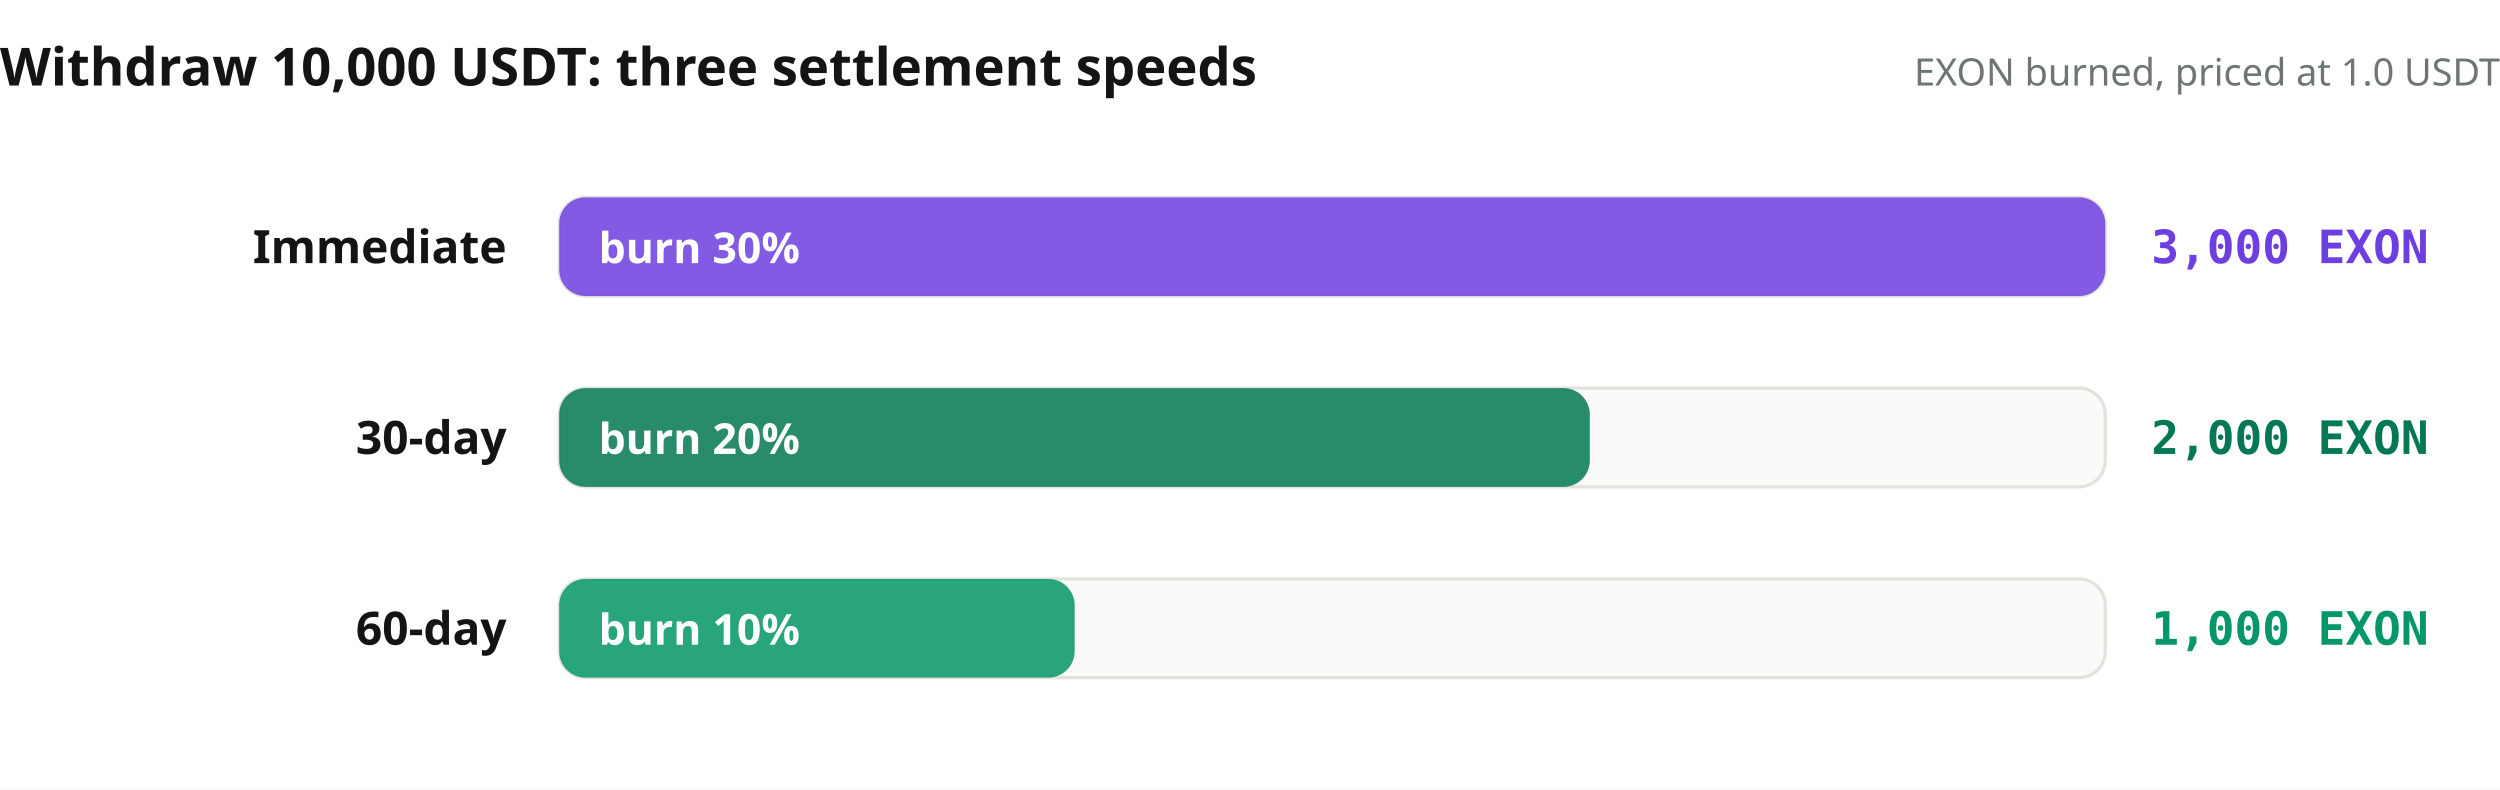
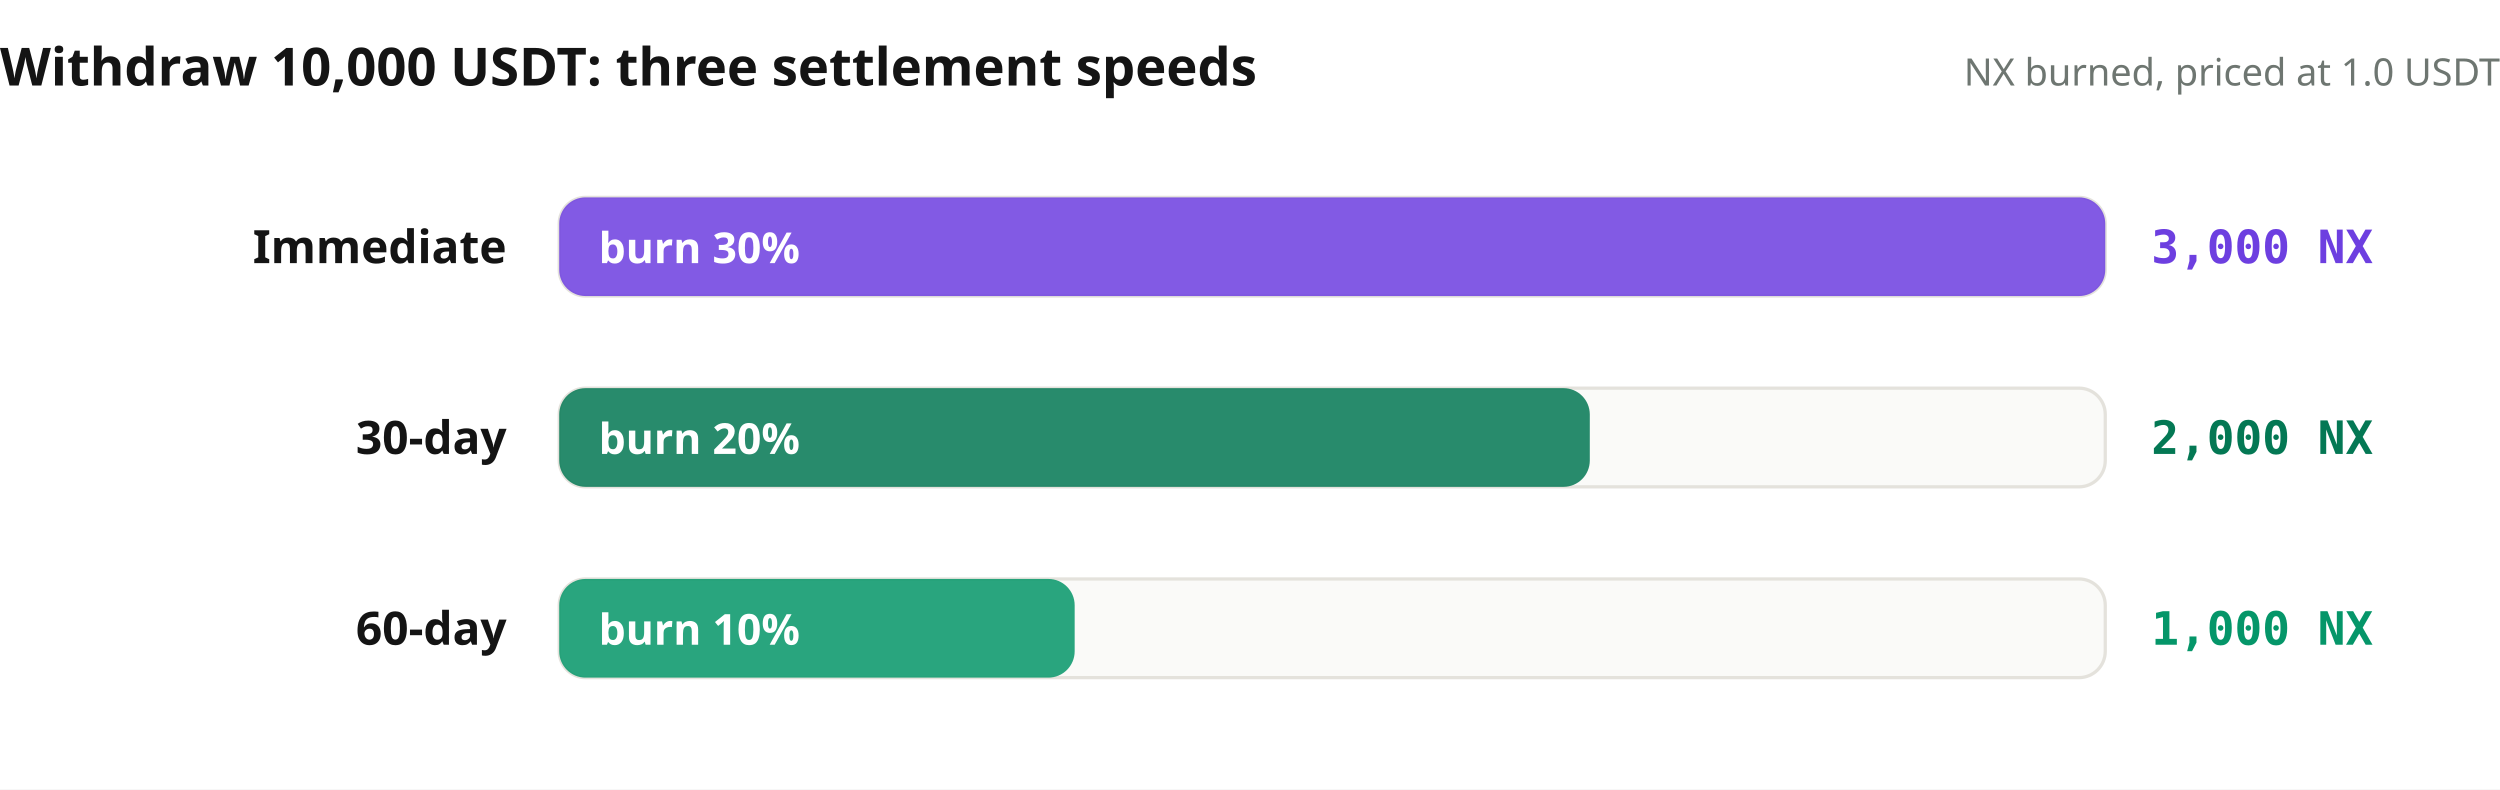
<svg xmlns="http://www.w3.org/2000/svg" viewBox="0 0 760 240" width="760" height="240" style="display:block;background:#FFFFFF">
  <rect width="760" height="240" fill="#FFFFFF" />
  <text x="0" y="26" font-size="16" fill="#141414" font-family="'PingFang SC','Hiragino Sans GB','Noto Sans SC',sans-serif" text-anchor="start" font-weight="700" letter-spacing="0">Withdraw 10,000 USDT: three settlement speeds</text>
-   <text x="760" y="26" font-size="11.5" fill="#6E7671" font-family="'PingFang SC','Hiragino Sans GB','Noto Sans SC',sans-serif" text-anchor="end" font-weight="400" letter-spacing="0">EXON burned, priced at 1.0 USDT</text>
+   <text x="760" y="26" font-size="11.5" fill="#6E7671" font-family="'PingFang SC','Hiragino Sans GB','Noto Sans SC',sans-serif" text-anchor="end" font-weight="400" letter-spacing="0">NX burned, priced at 1.0 USDT</text>
  <text x="154" y="80" font-size="14" fill="#141414" font-family="'PingFang SC','Hiragino Sans GB','Noto Sans SC',sans-serif" text-anchor="end" font-weight="700" letter-spacing="0">Immediate</text>
  <rect x="170" y="60" width="470.0" height="30" rx="8" fill="#FAFAF8" stroke="#E4E2DC" />
  <rect x="170" y="60" width="470.0" height="30" rx="8" fill="#6D3FE0" fill-opacity=".85" />
  <text x="182" y="80" font-size="13" fill="#FFFFFF" font-family="'PingFang SC','Hiragino Sans GB','Noto Sans SC',sans-serif" text-anchor="start" font-weight="700" letter-spacing="0">burn 30%</text>
-   <text x="654" y="80" font-size="14" fill="#6D3FE0" font-family="'JetBrains Mono','SF Mono',Menlo,monospace" text-anchor="start" font-weight="700" letter-spacing="0">3,000 EXON</text>
+   <text x="654" y="80" font-size="14" fill="#6D3FE0" font-family="'JetBrains Mono','SF Mono',Menlo,monospace" text-anchor="start" font-weight="700" letter-spacing="0">3,000 NX</text>
  <text x="154" y="138" font-size="14" fill="#141414" font-family="'PingFang SC','Hiragino Sans GB','Noto Sans SC',sans-serif" text-anchor="end" font-weight="700" letter-spacing="0">30-day</text>
  <rect x="170" y="118" width="470.0" height="30" rx="8" fill="#FAFAF8" stroke="#E4E2DC" />
  <rect x="170" y="118" width="313.3" height="30" rx="8" fill="#047854" fill-opacity=".85" />
  <text x="182" y="138" font-size="13" fill="#FFFFFF" font-family="'PingFang SC','Hiragino Sans GB','Noto Sans SC',sans-serif" text-anchor="start" font-weight="700" letter-spacing="0">burn 20%</text>
-   <text x="654" y="138" font-size="14" fill="#047854" font-family="'JetBrains Mono','SF Mono',Menlo,monospace" text-anchor="start" font-weight="700" letter-spacing="0">2,000 EXON</text>
+   <text x="654" y="138" font-size="14" fill="#047854" font-family="'JetBrains Mono','SF Mono',Menlo,monospace" text-anchor="start" font-weight="700" letter-spacing="0">2,000 NX</text>
  <text x="154" y="196" font-size="14" fill="#141414" font-family="'PingFang SC','Hiragino Sans GB','Noto Sans SC',sans-serif" text-anchor="end" font-weight="700" letter-spacing="0">60-day</text>
  <rect x="170" y="176" width="470.0" height="30" rx="8" fill="#FAFAF8" stroke="#E4E2DC" />
  <rect x="170" y="176" width="156.7" height="30" rx="8" fill="#059669" fill-opacity=".85" />
  <text x="182" y="196" font-size="13" fill="#FFFFFF" font-family="'PingFang SC','Hiragino Sans GB','Noto Sans SC',sans-serif" text-anchor="start" font-weight="700" letter-spacing="0">burn 10%</text>
-   <text x="654" y="196" font-size="14" fill="#059669" font-family="'JetBrains Mono','SF Mono',Menlo,monospace" text-anchor="start" font-weight="700" letter-spacing="0">1,000 EXON</text>
+   <text x="654" y="196" font-size="14" fill="#059669" font-family="'JetBrains Mono','SF Mono',Menlo,monospace" text-anchor="start" font-weight="700" letter-spacing="0">1,000 NX</text>
</svg>
